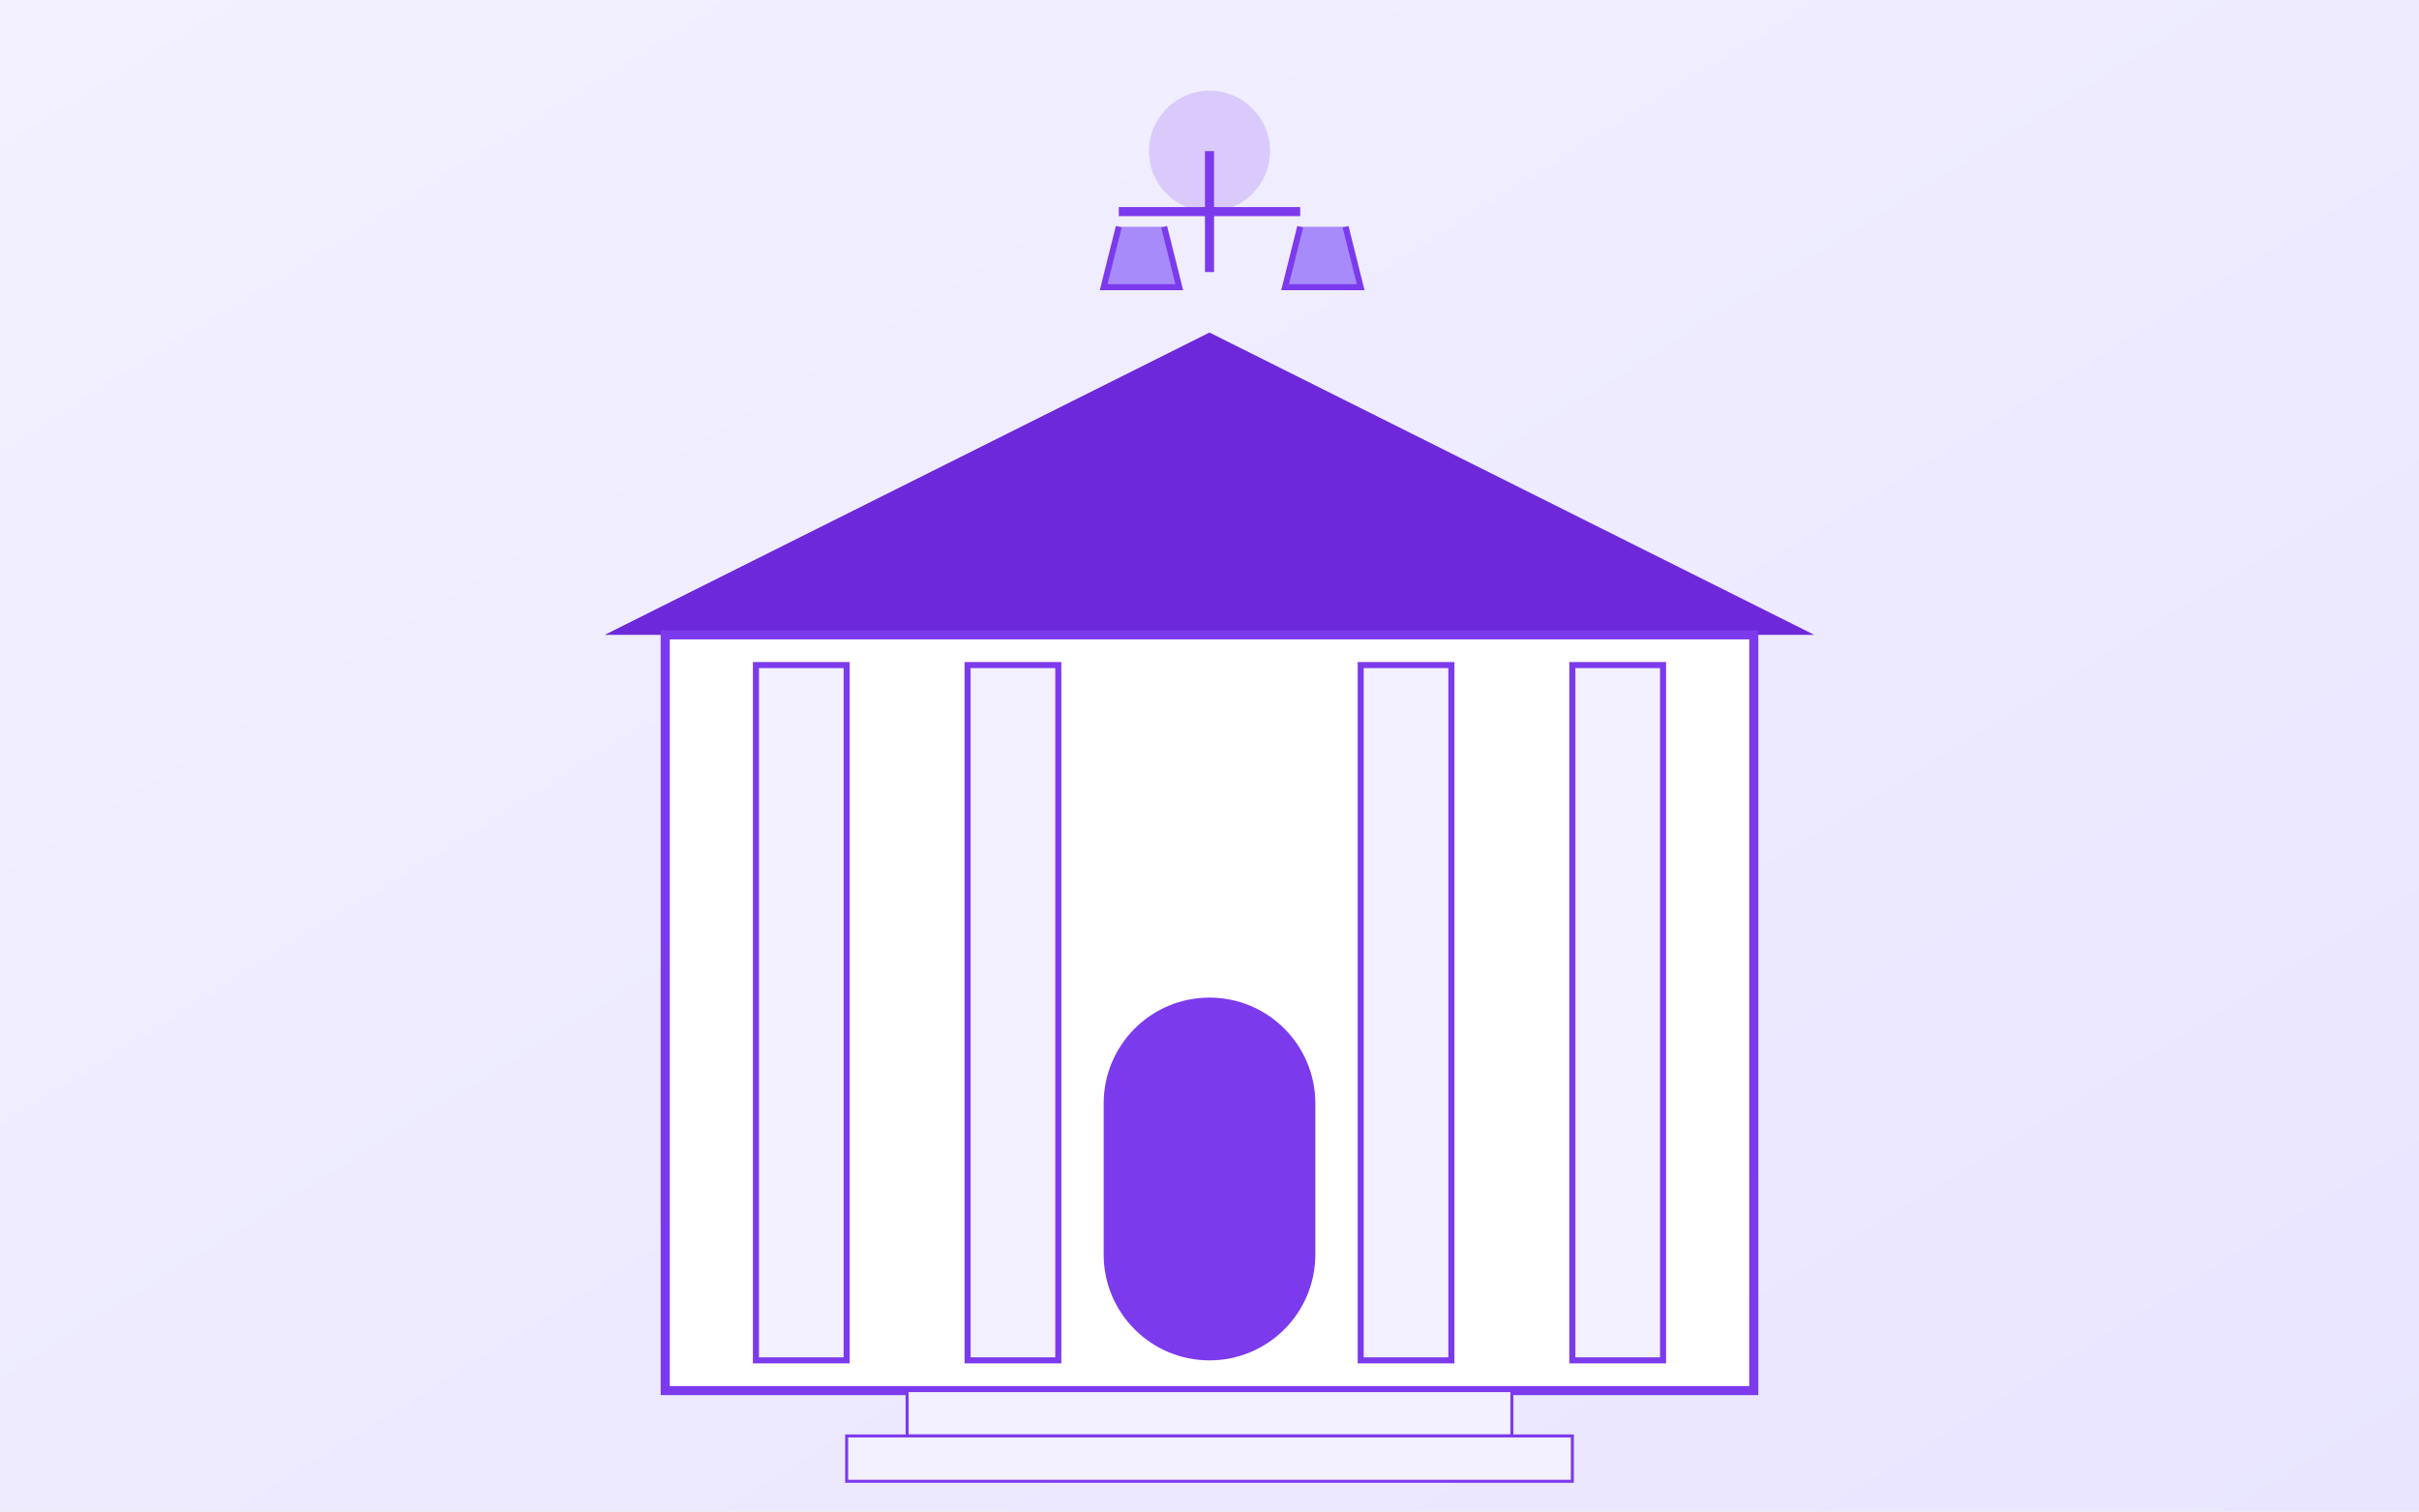
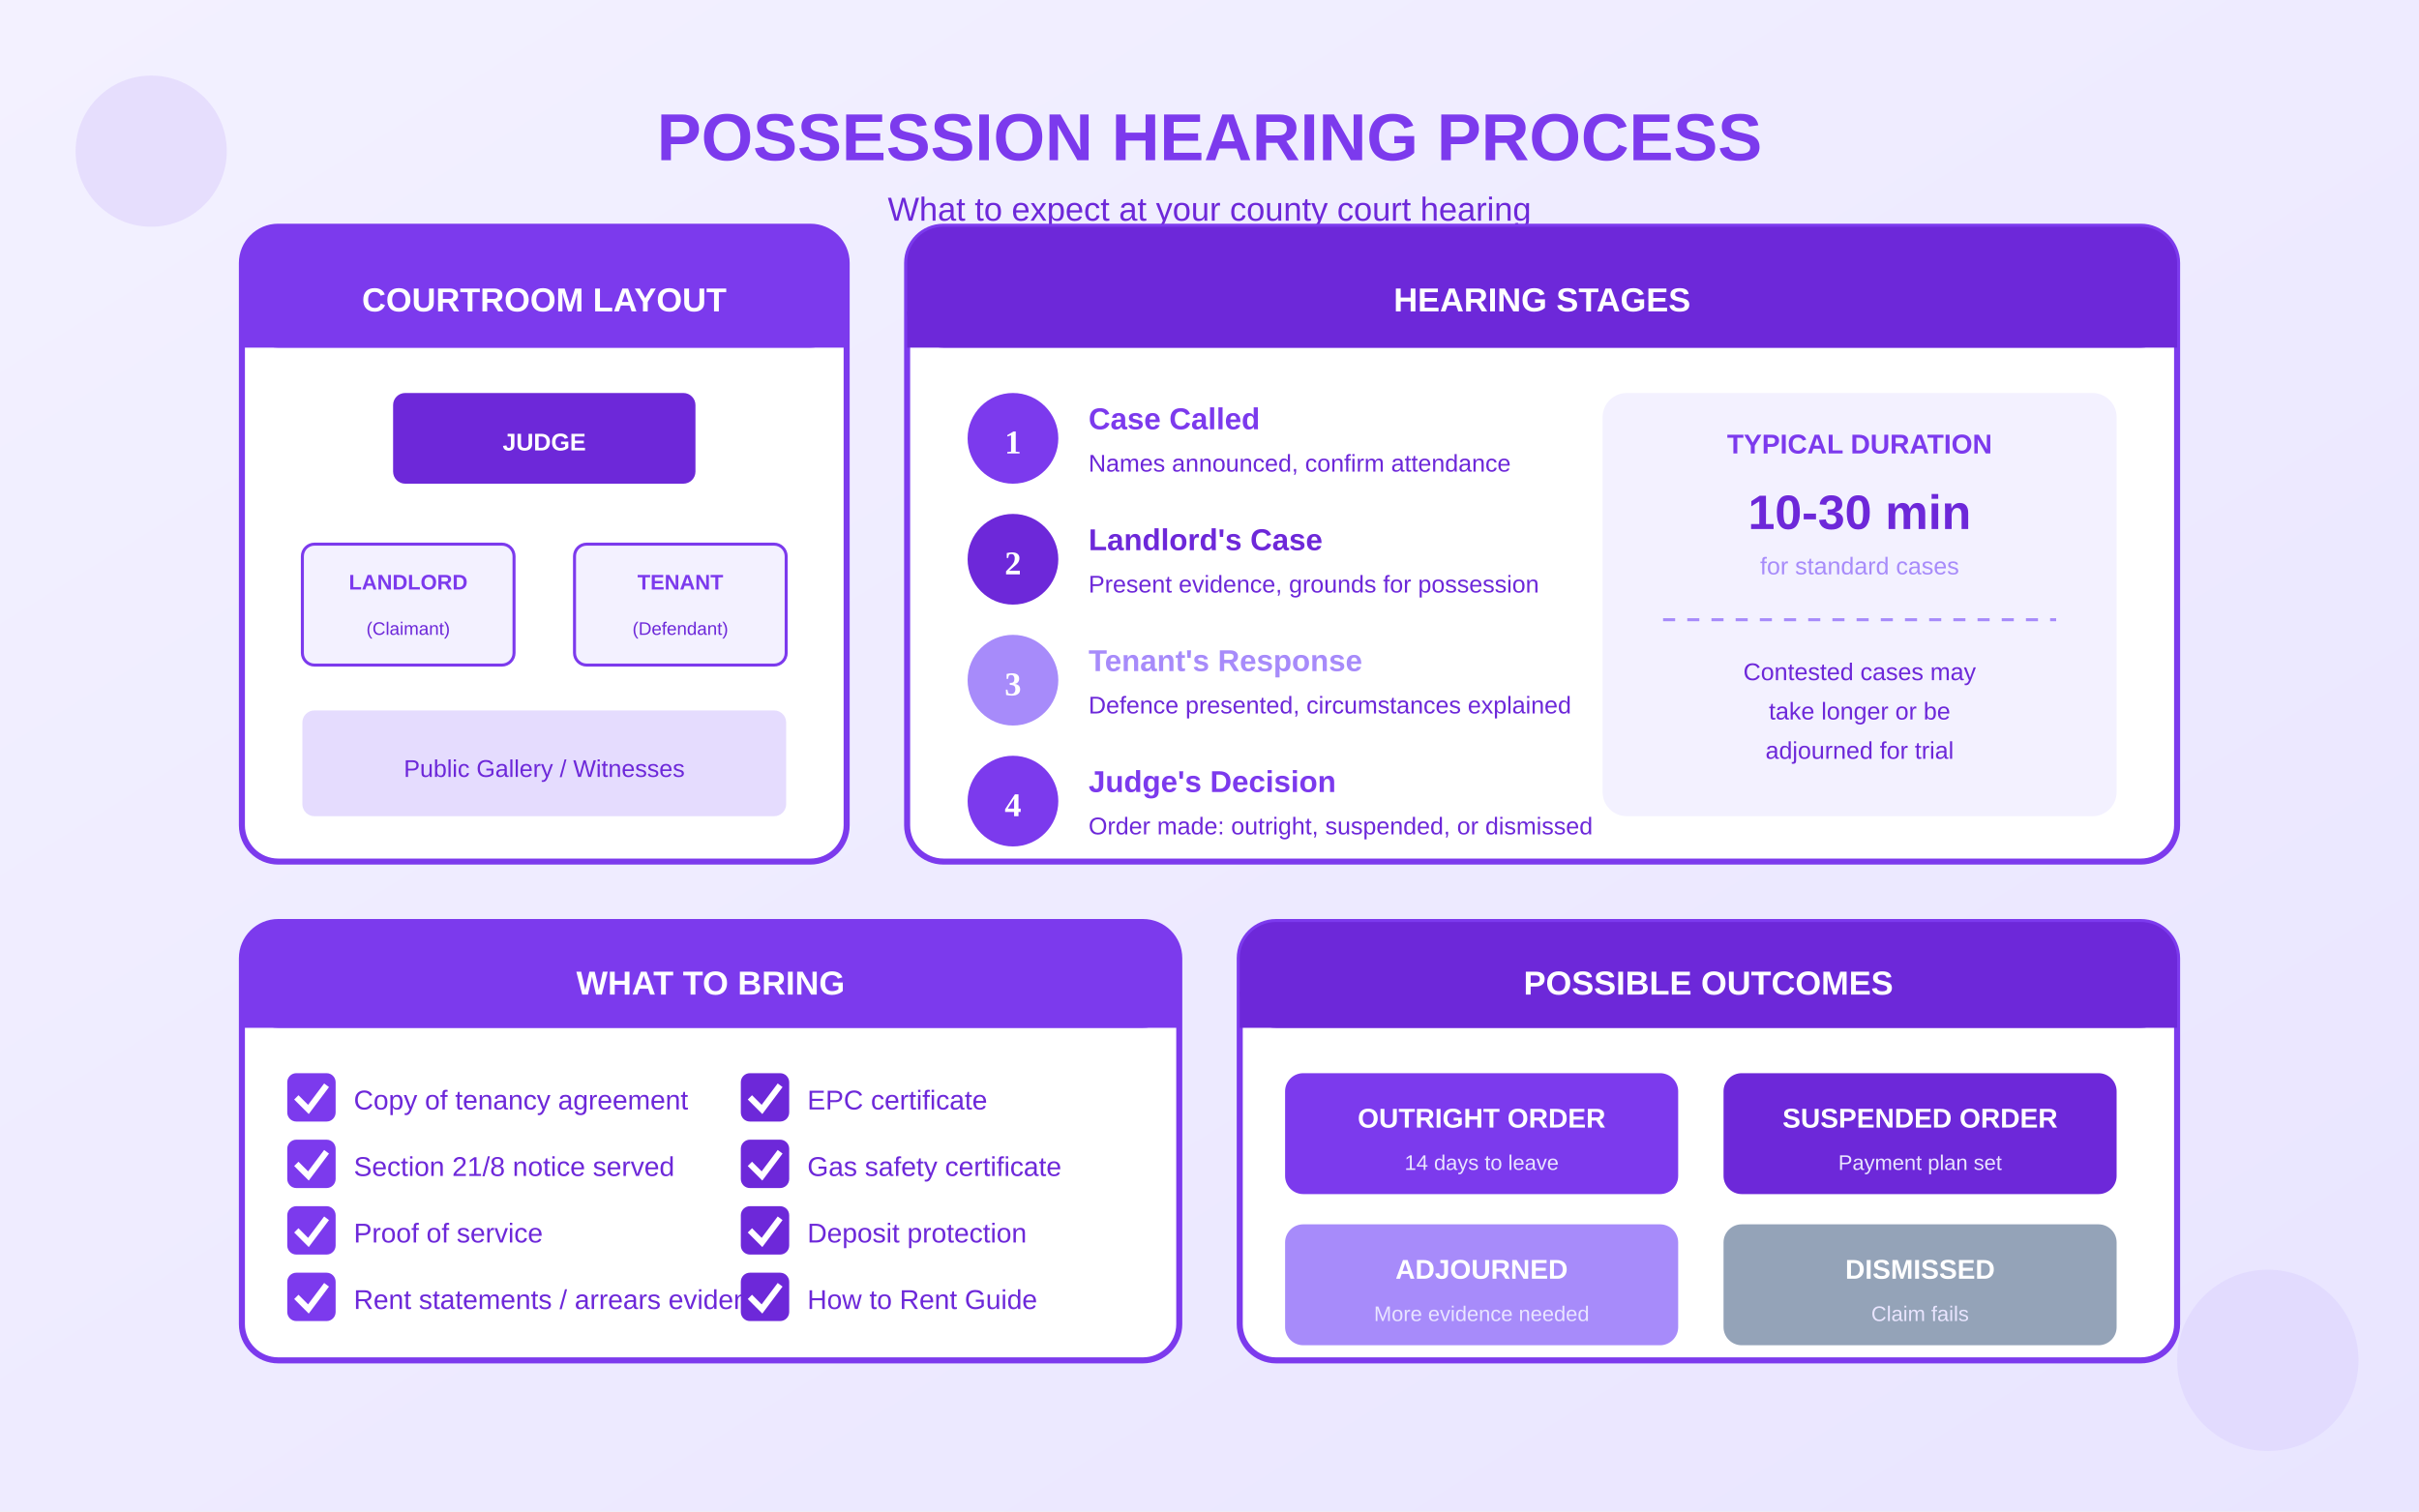
<svg xmlns="http://www.w3.org/2000/svg" viewBox="0 0 800 500">
  <defs>
    <linearGradient id="bgGrad" x1="0%" y1="0%" x2="100%" y2="100%">
      <stop offset="0%" style="stop-color:#F3F1FF" />
      <stop offset="100%" style="stop-color:#E9E5FF" />
    </linearGradient>
  </defs>
  <rect width="800" height="500" fill="url(#bgGrad)" />
-   <g transform="translate(200, 80)">
-     <path d="M0 130 L200 30 L400 130" fill="#6D28D9" />
-     <rect x="20" y="130" width="360" height="250" fill="white" stroke="#7C3AED" stroke-width="3" />
-     <rect x="50" y="140" width="30" height="230" fill="#F3F1FF" stroke="#7C3AED" stroke-width="2" />
-     <rect x="120" y="140" width="30" height="230" fill="#F3F1FF" stroke="#7C3AED" stroke-width="2" />
-     <rect x="250" y="140" width="30" height="230" fill="#F3F1FF" stroke="#7C3AED" stroke-width="2" />
-     <rect x="320" y="140" width="30" height="230" fill="#F3F1FF" stroke="#7C3AED" stroke-width="2" />
-     <rect x="165" y="250" width="70" height="120" rx="35" fill="#7C3AED" />
-     <rect x="100" y="380" width="200" height="15" fill="#F3F1FF" stroke="#7C3AED" stroke-width="1" />
-     <rect x="80" y="395" width="240" height="15" fill="#F3F1FF" stroke="#7C3AED" stroke-width="1" />
+   <g transform="translate(80, 25)">
+     <text x="320" y="28" text-anchor="middle" fill="#7C3AED" font-size="22" font-weight="bold" font-family="Arial">POSSESSION HEARING PROCESS</text>
+     <text x="320" y="48" text-anchor="middle" fill="#6D28D9" font-size="11" font-family="Arial">What to expect at your county court hearing</text>
  </g>
-   <g transform="translate(350, 25)">
-     <circle cx="50" cy="25" r="20" fill="#7C3AED" opacity="0.2" />
-     <line x1="50" y1="25" x2="50" y2="65" stroke="#7C3AED" stroke-width="3" />
-     <line x1="20" y1="45" x2="80" y2="45" stroke="#7C3AED" stroke-width="3" />
-     <path d="M20 50 L15 70 L40 70 L35 50" fill="#A78BFA" stroke="#7C3AED" stroke-width="2" />
-     <path d="M80 50 L75 70 L100 70 L95 50" fill="#A78BFA" stroke="#7C3AED" stroke-width="2" />
+   <g transform="translate(80, 75)">
+     <rect x="0" y="0" width="200" height="210" rx="12" fill="white" stroke="#7C3AED" stroke-width="2" />
+     <rect x="0" y="0" width="200" height="40" rx="12" fill="#7C3AED" />
+     <rect x="0" y="28" width="200" height="12" fill="#7C3AED" />
+     <text x="100" y="28" text-anchor="middle" fill="white" font-size="11" font-weight="bold" font-family="Arial">COURTROOM LAYOUT</text>
+     <rect x="50" y="55" width="100" height="30" rx="4" fill="#6D28D9" />
+     <text x="100" y="74" text-anchor="middle" fill="white" font-size="8" font-weight="bold" font-family="Arial">JUDGE</text>
+     <rect x="20" y="105" width="70" height="40" rx="4" fill="#F3F1FF" stroke="#7C3AED" stroke-width="1" />
+     <text x="55" y="120" text-anchor="middle" fill="#7C3AED" font-size="7" font-weight="bold" font-family="Arial">LANDLORD</text>
+     <text x="55" y="135" text-anchor="middle" fill="#6D28D9" font-size="6" font-family="Arial">(Claimant)</text>
+     <rect x="110" y="105" width="70" height="40" rx="4" fill="#F3F1FF" stroke="#7C3AED" stroke-width="1" />
+     <text x="145" y="120" text-anchor="middle" fill="#7C3AED" font-size="7" font-weight="bold" font-family="Arial">TENANT</text>
+     <text x="145" y="135" text-anchor="middle" fill="#6D28D9" font-size="6" font-family="Arial">(Defendant)</text>
+     <rect x="20" y="160" width="160" height="35" rx="4" fill="#A78BFA" opacity="0.3" />
+     <text x="100" y="182" text-anchor="middle" fill="#6D28D9" font-size="8" font-family="Arial">Public Gallery / Witnesses</text>
  </g>
+   <g transform="translate(300, 75)">
+     <rect x="0" y="0" width="420" height="210" rx="12" fill="white" stroke="#7C3AED" stroke-width="2" />
+     <rect x="0" y="0" width="420" height="40" rx="12" fill="#6D28D9" />
+     <rect x="0" y="28" width="420" height="12" fill="#6D28D9" />
+     <text x="210" y="28" text-anchor="middle" fill="white" font-size="11" font-weight="bold" font-family="Arial">HEARING STAGES</text>
+     <g transform="translate(20, 55)">
+       <circle cx="15" cy="15" r="15" fill="#7C3AED" />
+       <text x="15" y="20" text-anchor="middle" fill="white" font-size="11" font-weight="bold">1</text>
+       <text x="40" y="12" fill="#7C3AED" font-size="10" font-weight="bold" font-family="Arial">Case Called</text>
+       <text x="40" y="26" fill="#6D28D9" font-size="8" font-family="Arial">Names announced, confirm attendance</text>
+     </g>
+     <g transform="translate(20, 95)">
+       <circle cx="15" cy="15" r="15" fill="#6D28D9" />
+       <text x="15" y="20" text-anchor="middle" fill="white" font-size="11" font-weight="bold">2</text>
+       <text x="40" y="12" fill="#6D28D9" font-size="10" font-weight="bold" font-family="Arial">Landlord's Case</text>
+       <text x="40" y="26" fill="#6D28D9" font-size="8" font-family="Arial">Present evidence, grounds for possession</text>
+     </g>
+     <g transform="translate(20, 135)">
+       <circle cx="15" cy="15" r="15" fill="#A78BFA" />
+       <text x="15" y="20" text-anchor="middle" fill="white" font-size="11" font-weight="bold">3</text>
+       <text x="40" y="12" fill="#A78BFA" font-size="10" font-weight="bold" font-family="Arial">Tenant's Response</text>
+       <text x="40" y="26" fill="#6D28D9" font-size="8" font-family="Arial">Defence presented, circumstances explained</text>
+     </g>
+     <g transform="translate(20, 175)">
+       <circle cx="15" cy="15" r="15" fill="#7C3AED" />
+       <text x="15" y="20" text-anchor="middle" fill="white" font-size="11" font-weight="bold">4</text>
+       <text x="40" y="12" fill="#7C3AED" font-size="10" font-weight="bold" font-family="Arial">Judge's Decision</text>
+       <text x="40" y="26" fill="#6D28D9" font-size="8" font-family="Arial">Order made: outright, suspended, or dismissed</text>
+     </g>
+     <g transform="translate(230, 55)">
+       <rect x="0" y="0" width="170" height="140" rx="8" fill="#F3F1FF" />
+       <text x="85" y="20" text-anchor="middle" fill="#7C3AED" font-size="9" font-weight="bold" font-family="Arial">TYPICAL DURATION</text>
+       <text x="85" y="45" text-anchor="middle" fill="#6D28D9" font-size="16" font-weight="bold" font-family="Arial">10-30 min</text>
+       <text x="85" y="60" text-anchor="middle" fill="#A78BFA" font-size="8" font-family="Arial">for standard cases</text>
+       <line x1="20" y1="75" x2="150" y2="75" stroke="#A78BFA" stroke-width="1" stroke-dasharray="4" />
+       <text x="85" y="95" text-anchor="middle" fill="#6D28D9" font-size="8" font-family="Arial">Contested cases may</text>
+       <text x="85" y="108" text-anchor="middle" fill="#6D28D9" font-size="8" font-family="Arial">take longer or be</text>
+       <text x="85" y="121" text-anchor="middle" fill="#6D28D9" font-size="8" font-family="Arial">adjourned for trial</text>
+     </g>
+   </g>
+   <g transform="translate(80, 305)">
+     <rect x="0" y="0" width="310" height="145" rx="12" fill="white" stroke="#7C3AED" stroke-width="2" />
+     <rect x="0" y="0" width="310" height="35" rx="12" fill="#7C3AED" />
+     <rect x="0" y="23" width="310" height="12" fill="#7C3AED" />
+     <text x="155" y="24" text-anchor="middle" fill="white" font-size="11" font-weight="bold" font-family="Arial">WHAT TO BRING</text>
+     <g transform="translate(15, 50)">
+       <rect x="0" y="0" width="16" height="16" rx="3" fill="#7C3AED" />
+       <path d="M3 8 L7 12 L13 4" stroke="white" stroke-width="2" fill="none" />
+       <text x="22" y="12" fill="#6D28D9" font-size="9" font-family="Arial">Copy of tenancy agreement</text>
+     </g>
+     <g transform="translate(15, 72)">
+       <rect x="0" y="0" width="16" height="16" rx="3" fill="#7C3AED" />
+       <path d="M3 8 L7 12 L13 4" stroke="white" stroke-width="2" fill="none" />
+       <text x="22" y="12" fill="#6D28D9" font-size="9" font-family="Arial">Section 21/8 notice served</text>
+     </g>
+     <g transform="translate(15, 94)">
+       <rect x="0" y="0" width="16" height="16" rx="3" fill="#7C3AED" />
+       <path d="M3 8 L7 12 L13 4" stroke="white" stroke-width="2" fill="none" />
+       <text x="22" y="12" fill="#6D28D9" font-size="9" font-family="Arial">Proof of service</text>
+     </g>
+     <g transform="translate(15, 116)">
+       <rect x="0" y="0" width="16" height="16" rx="3" fill="#7C3AED" />
+       <path d="M3 8 L7 12 L13 4" stroke="white" stroke-width="2" fill="none" />
+       <text x="22" y="12" fill="#6D28D9" font-size="9" font-family="Arial">Rent statements / arrears evidence</text>
+     </g>
+     <g transform="translate(165, 50)">
+       <rect x="0" y="0" width="16" height="16" rx="3" fill="#6D28D9" />
+       <path d="M3 8 L7 12 L13 4" stroke="white" stroke-width="2" fill="none" />
+       <text x="22" y="12" fill="#6D28D9" font-size="9" font-family="Arial">EPC certificate</text>
+     </g>
+     <g transform="translate(165, 72)">
+       <rect x="0" y="0" width="16" height="16" rx="3" fill="#6D28D9" />
+       <path d="M3 8 L7 12 L13 4" stroke="white" stroke-width="2" fill="none" />
+       <text x="22" y="12" fill="#6D28D9" font-size="9" font-family="Arial">Gas safety certificate</text>
+     </g>
+     <g transform="translate(165, 94)">
+       <rect x="0" y="0" width="16" height="16" rx="3" fill="#6D28D9" />
+       <path d="M3 8 L7 12 L13 4" stroke="white" stroke-width="2" fill="none" />
+       <text x="22" y="12" fill="#6D28D9" font-size="9" font-family="Arial">Deposit protection</text>
+     </g>
+     <g transform="translate(165, 116)">
+       <rect x="0" y="0" width="16" height="16" rx="3" fill="#6D28D9" />
+       <path d="M3 8 L7 12 L13 4" stroke="white" stroke-width="2" fill="none" />
+       <text x="22" y="12" fill="#6D28D9" font-size="9" font-family="Arial">How to Rent Guide</text>
+     </g>
+   </g>
+   <g transform="translate(410, 305)">
+     <rect x="0" y="0" width="310" height="145" rx="12" fill="white" stroke="#7C3AED" stroke-width="2" />
+     <rect x="0" y="0" width="310" height="35" rx="12" fill="#6D28D9" />
+     <rect x="0" y="23" width="310" height="12" fill="#6D28D9" />
+     <text x="155" y="24" text-anchor="middle" fill="white" font-size="11" font-weight="bold" font-family="Arial">POSSIBLE OUTCOMES</text>
+     <g transform="translate(15, 50)">
+       <rect x="0" y="0" width="130" height="40" rx="6" fill="#7C3AED" />
+       <text x="65" y="18" text-anchor="middle" fill="white" font-size="9" font-weight="bold" font-family="Arial">OUTRIGHT ORDER</text>
+       <text x="65" y="32" text-anchor="middle" fill="#E9E5FF" font-size="7" font-family="Arial">14 days to leave</text>
+     </g>
+     <g transform="translate(160, 50)">
+       <rect x="0" y="0" width="130" height="40" rx="6" fill="#6D28D9" />
+       <text x="65" y="18" text-anchor="middle" fill="white" font-size="9" font-weight="bold" font-family="Arial">SUSPENDED ORDER</text>
+       <text x="65" y="32" text-anchor="middle" fill="#E9E5FF" font-size="7" font-family="Arial">Payment plan set</text>
+     </g>
+     <g transform="translate(15, 100)">
+       <rect x="0" y="0" width="130" height="40" rx="6" fill="#A78BFA" />
+       <text x="65" y="18" text-anchor="middle" fill="white" font-size="9" font-weight="bold" font-family="Arial">ADJOURNED</text>
+       <text x="65" y="32" text-anchor="middle" fill="#E9E5FF" font-size="7" font-family="Arial">More evidence needed</text>
+     </g>
+     <g transform="translate(160, 100)">
+       <rect x="0" y="0" width="130" height="40" rx="6" fill="#94A3B8" />
+       <text x="65" y="18" text-anchor="middle" fill="white" font-size="9" font-weight="bold" font-family="Arial">DISMISSED</text>
+       <text x="65" y="32" text-anchor="middle" fill="#E9E5FF" font-size="7" font-family="Arial">Claim fails</text>
+     </g>
+   </g>
+   <circle cx="50" cy="50" r="25" fill="#7C3AED" opacity="0.1" />
+   <circle cx="750" cy="450" r="30" fill="#A78BFA" opacity="0.12" />
</svg>
